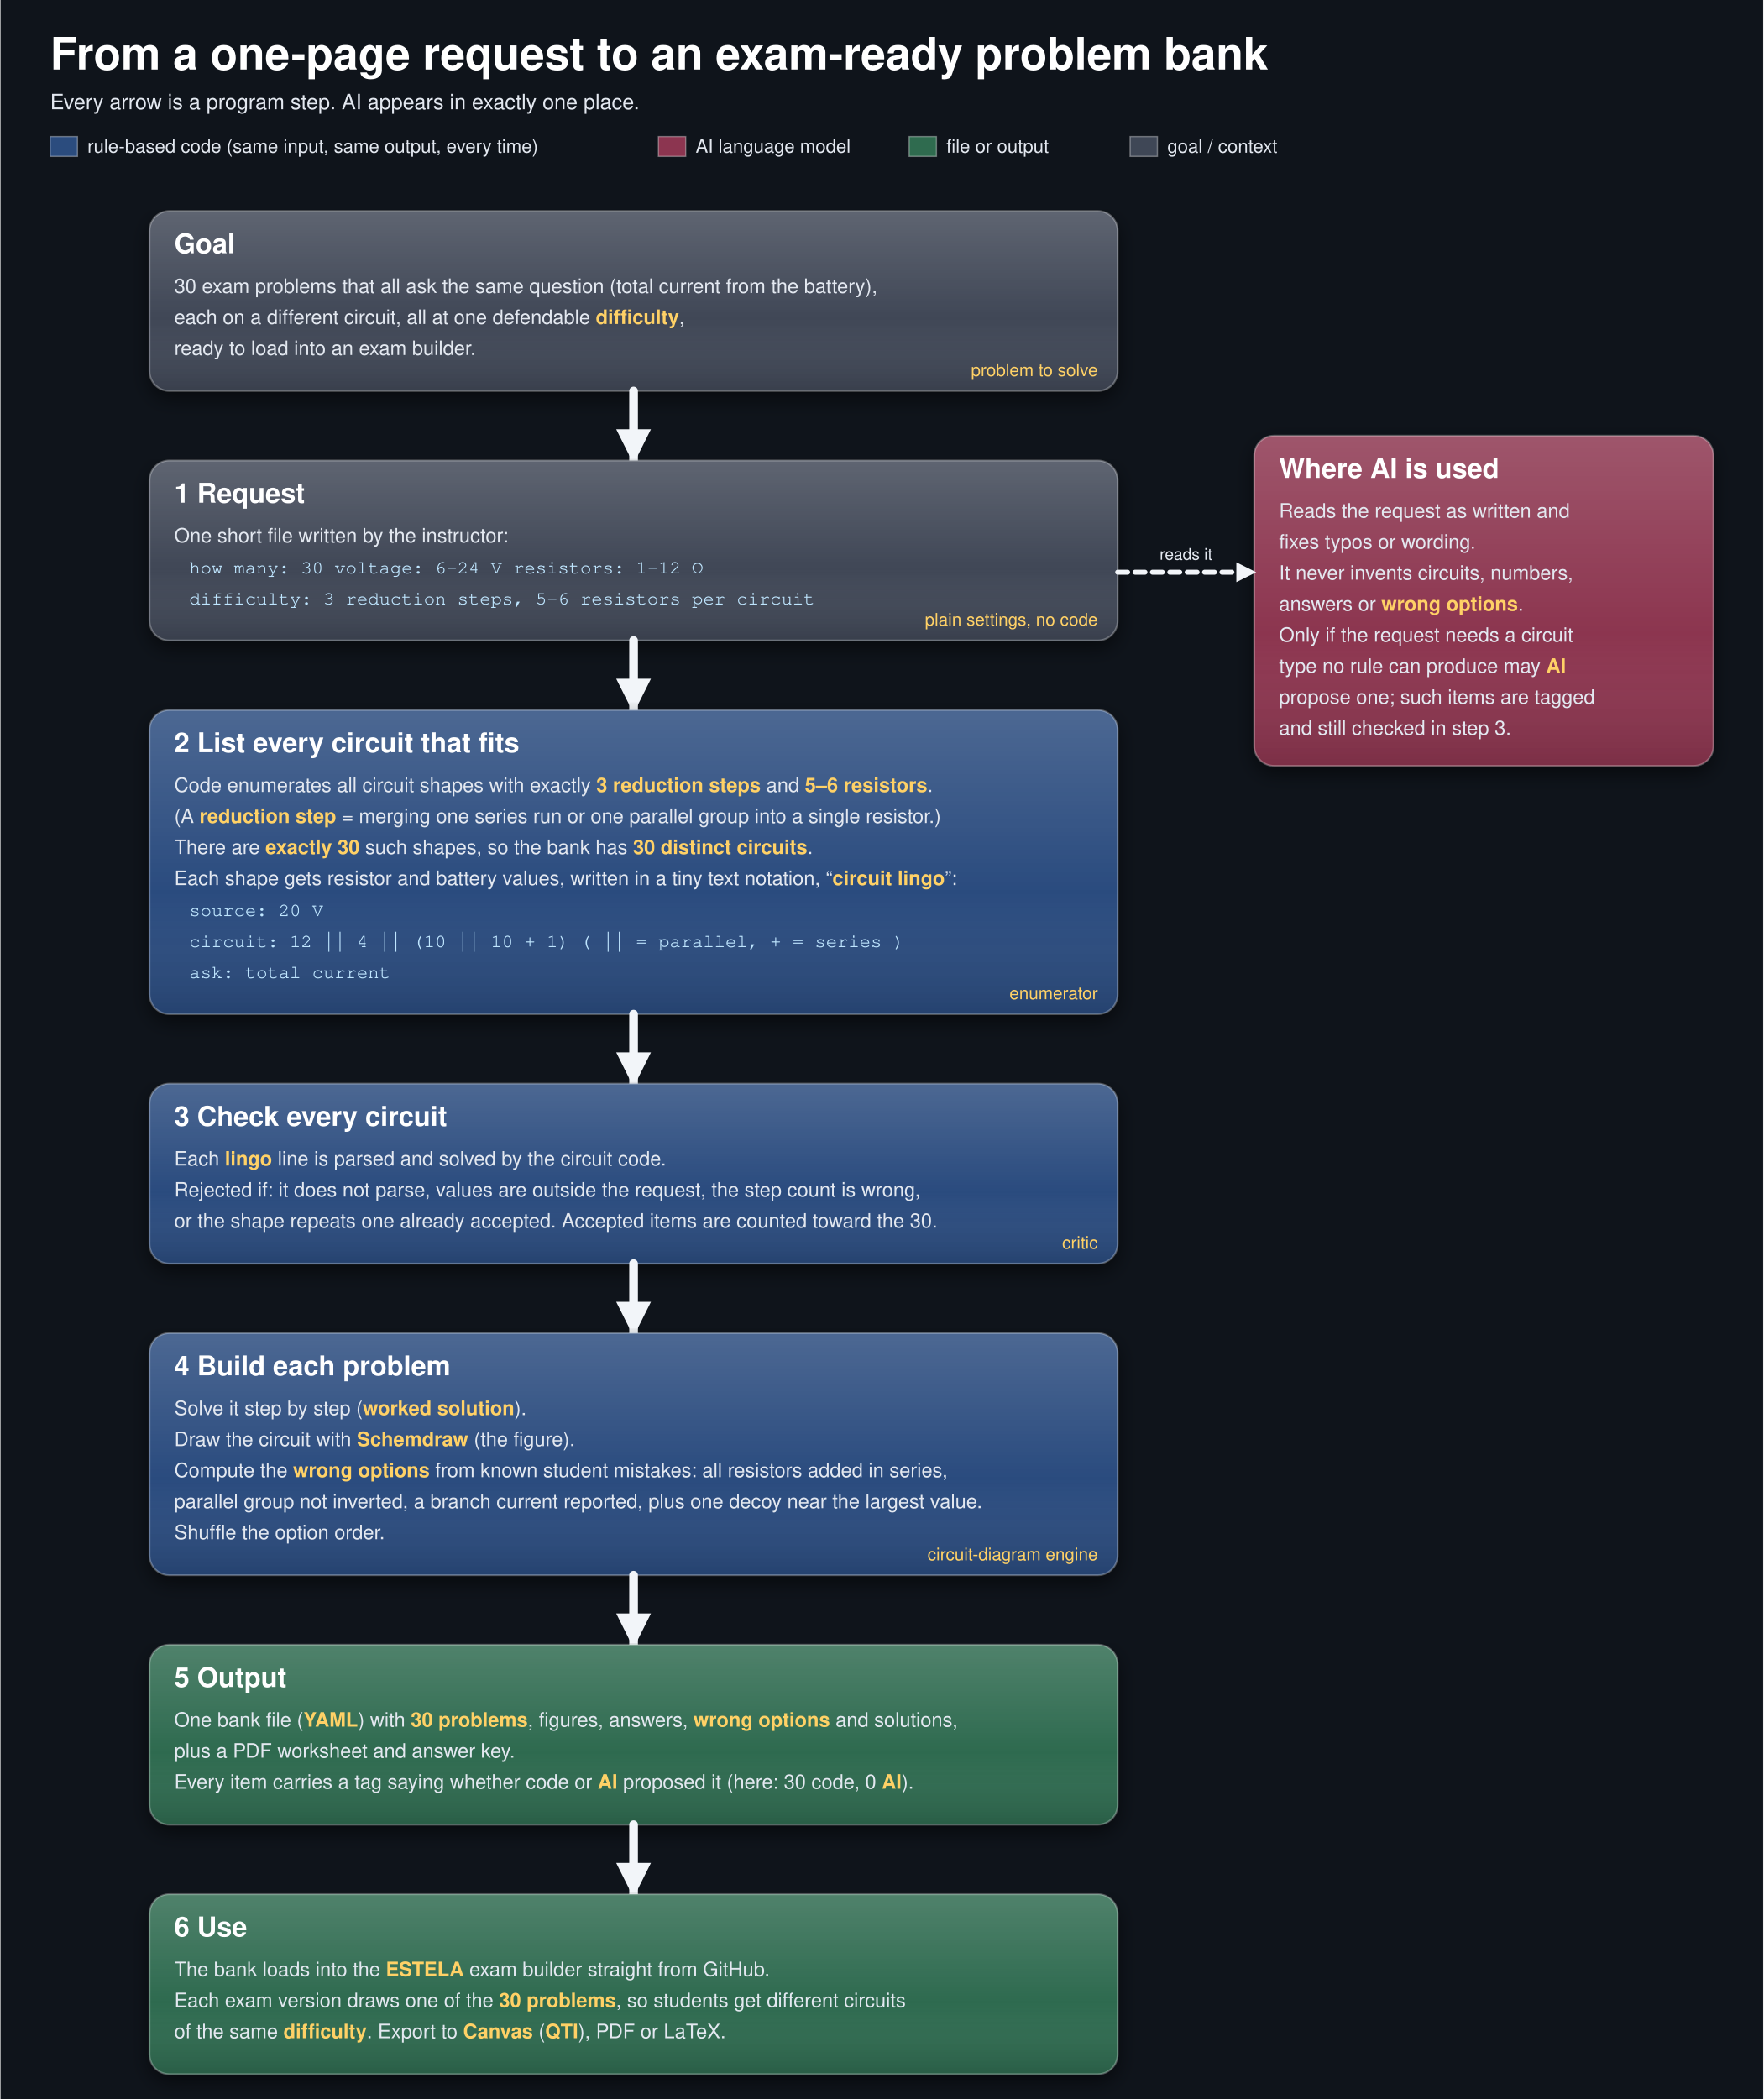
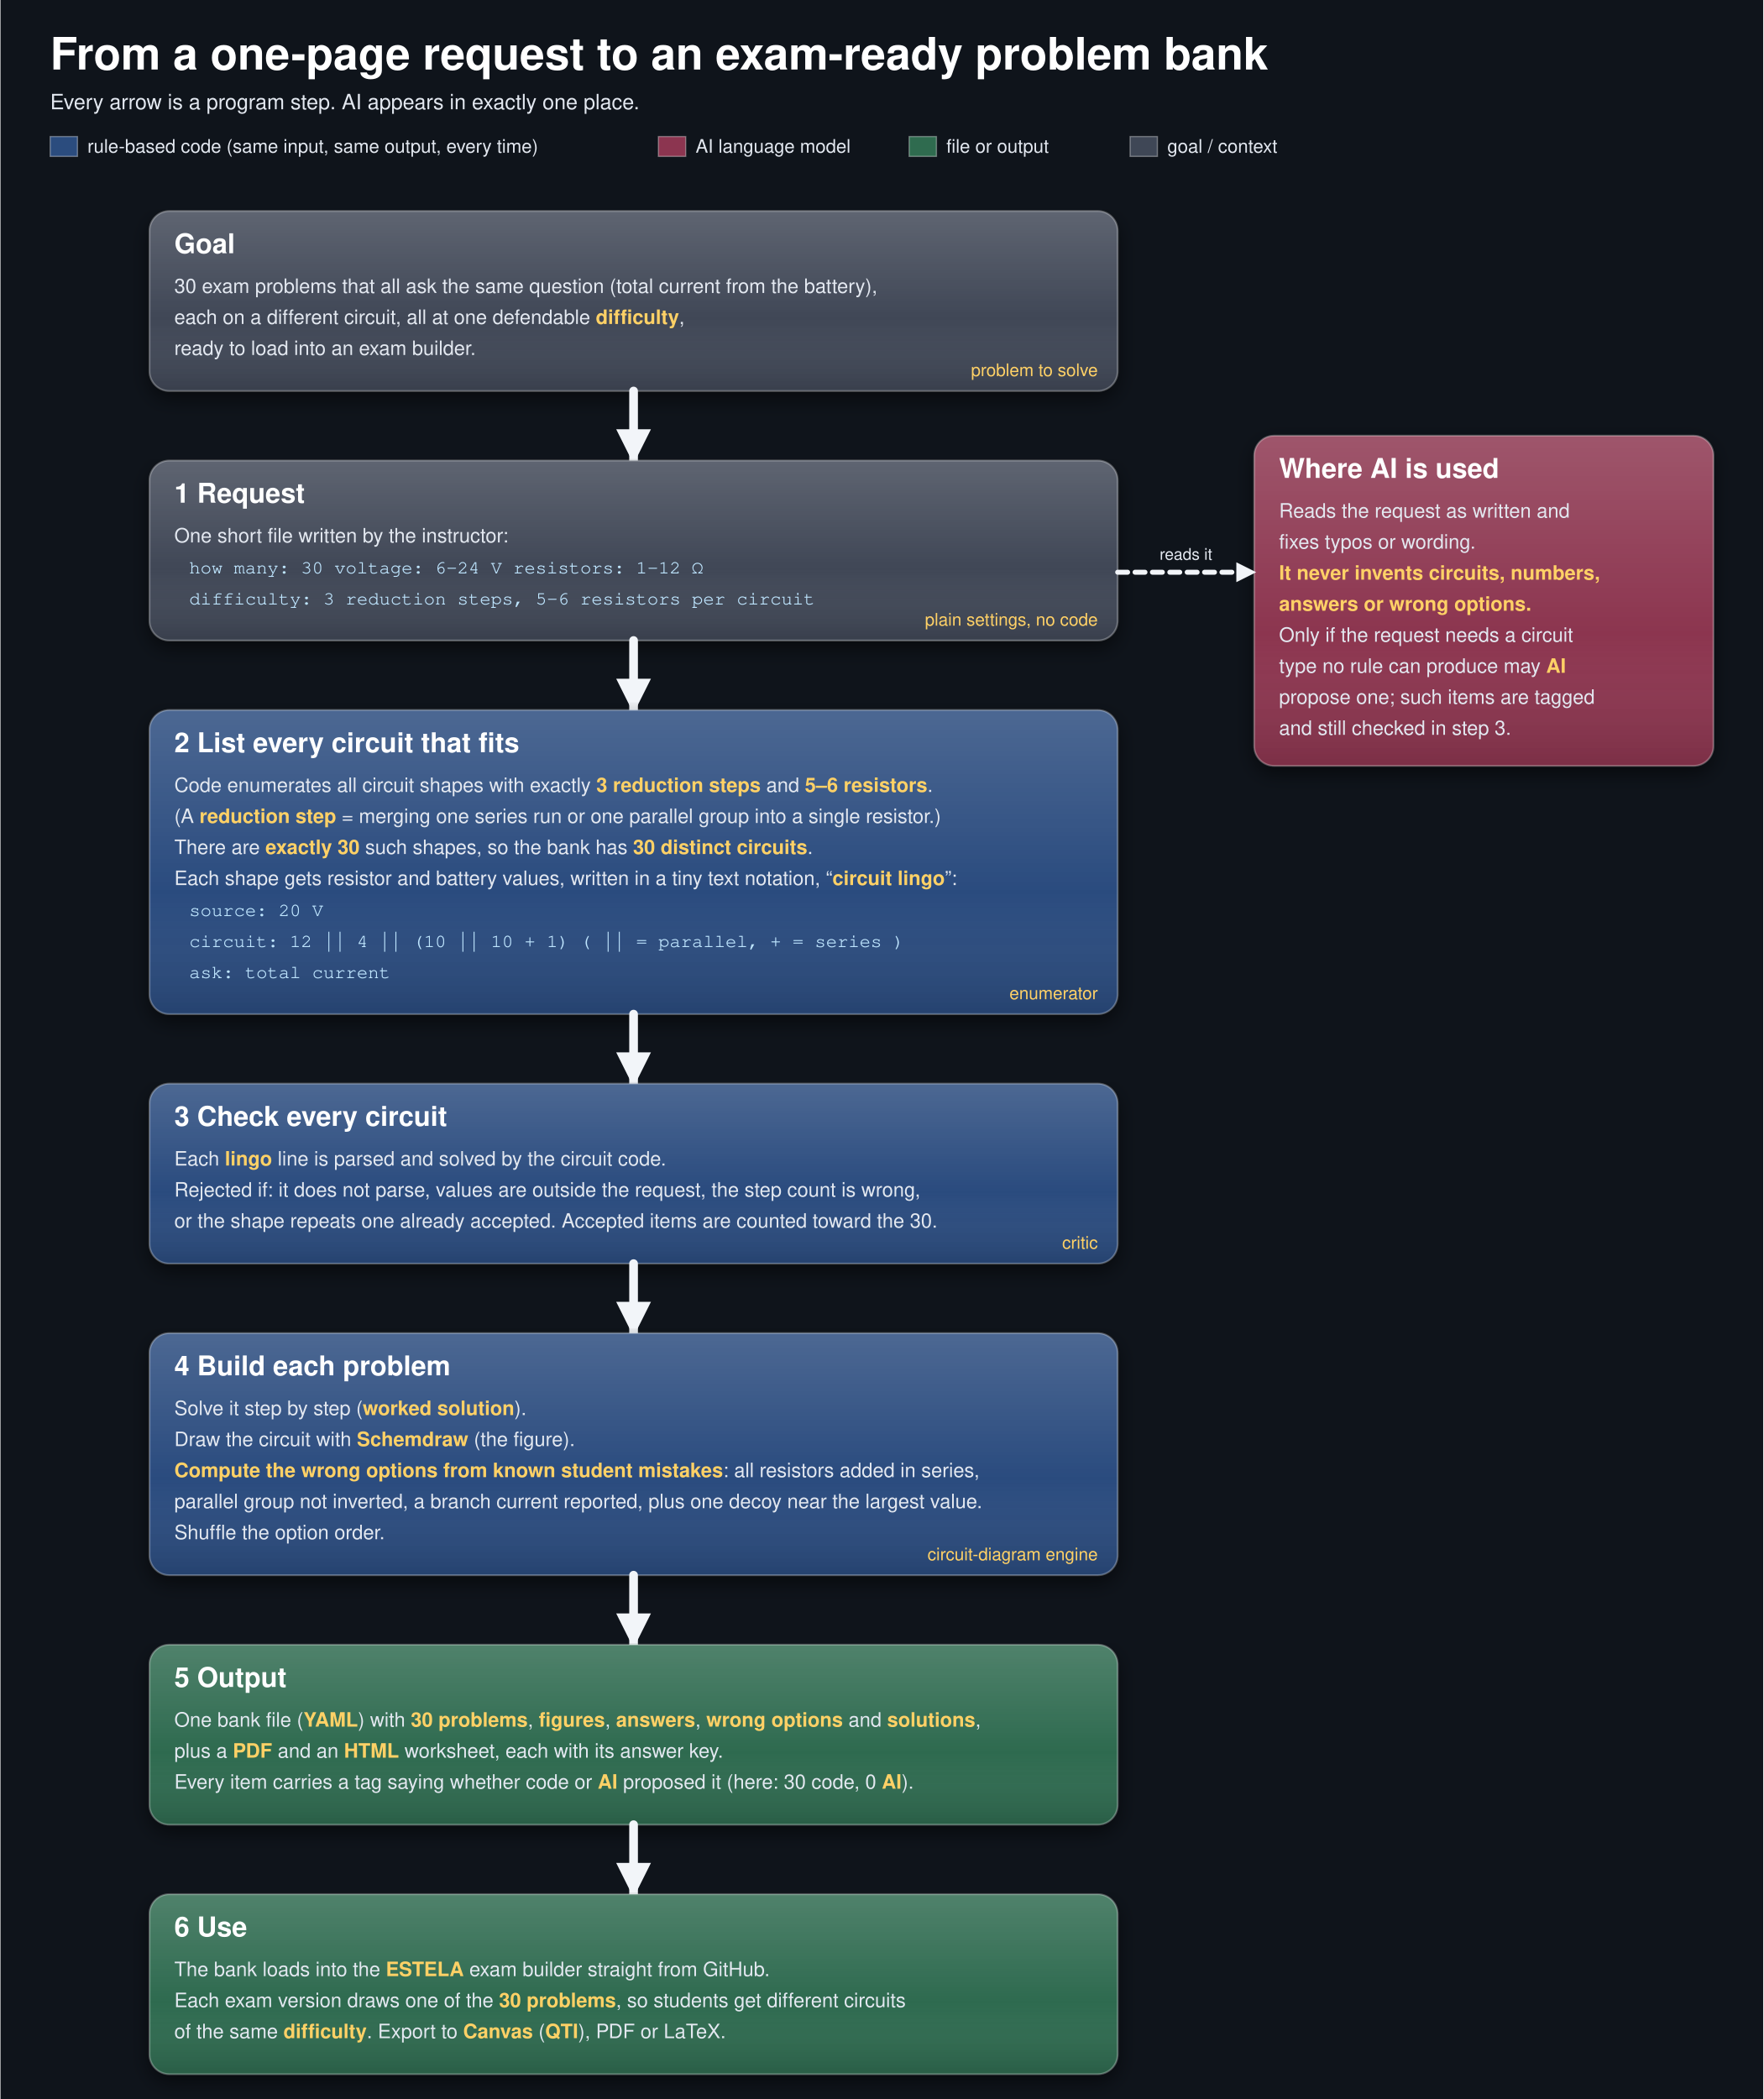
<svg xmlns="http://www.w3.org/2000/svg" width="710" height="845" viewBox="0 0 1420 1691" font-family="Helvetica, Arial, sans-serif">
  <rect width="1420" height="1691" fill="#0F141B" />
  <defs>
    <marker id="a" viewBox="0 0 10 10" refX="9" refY="5" markerWidth="4" markerHeight="4" orient="auto-start-reverse">
      <path d="M0,0 L10,5 L0,10 z" fill="#F2F5F9" />
    </marker>
    <filter id="shadow" x="-5%" y="-5%" width="110%" height="120%">
      <feDropShadow dx="0" dy="6" stdDeviation="8" flood-color="#000" flood-opacity="0.55" />
    </filter>
  </defs>
  <text x="40" y="56" font-size="36" fill="#FFFFFF" text-anchor="start" font-weight="bold" font-family="Helvetica, Arial, sans-serif">From a one-page request to an exam-ready problem bank</text>
  <text x="40" y="88" font-size="17" fill="#E3E8F0" text-anchor="start" font-weight="normal" font-family="Helvetica, Arial, sans-serif">Every arrow is a program step. AI appears in exactly one place.</text>
  <rect x="40" y="110" width="22" height="16" fill="#2B4C7E" stroke="rgba(255,255,255,0.35)" />
  <text x="70" y="123" font-size="15" fill="#E3E8F0" text-anchor="start" font-weight="normal" font-family="Helvetica, Arial, sans-serif">rule-based code (same input, same output, every time)</text>
  <rect x="530.0" y="110" width="22" height="16" fill="#8C3550" stroke="rgba(255,255,255,0.35)" />
  <text x="560.0" y="123" font-size="15" fill="#E3E8F0" text-anchor="start" font-weight="normal" font-family="Helvetica, Arial, sans-serif">AI language model</text>
  <rect x="732.0" y="110" width="22" height="16" fill="#2F6B4F" stroke="rgba(255,255,255,0.35)" />
  <text x="762.0" y="123" font-size="15" fill="#E3E8F0" text-anchor="start" font-weight="normal" font-family="Helvetica, Arial, sans-serif">file or output</text>
  <rect x="910.0" y="110" width="22" height="16" fill="#3F4756" stroke="rgba(255,255,255,0.35)" />
  <text x="940.0" y="123" font-size="15" fill="#E3E8F0" text-anchor="start" font-weight="normal" font-family="Helvetica, Arial, sans-serif">goal / context</text>
  <linearGradient id="g10" x1="0" y1="0" x2="0" y2="1">
    <stop offset="0" stop-color="#FFFFFF" stop-opacity="0.16" />
    <stop offset="0.6" stop-color="#FFFFFF" stop-opacity="0" />
    <stop offset="1" stop-color="#000000" stop-opacity="0.12" />
  </linearGradient>
  <rect x="120" y="170" width="780" height="145" rx="16" fill="#3F4756" filter="url(#shadow)" />
  <rect x="120" y="170" width="780" height="145" rx="16" fill="url(#g10)" stroke="rgba(255,255,255,0.28)" stroke-width="1.5" />
  <text x="140" y="204" font-size="22" fill="#FFFFFF" text-anchor="start" font-weight="bold" font-family="Helvetica, Arial, sans-serif">Goal</text>
  <text x="140" y="236" font-size="16" fill="#E3E8F0" text-anchor="start" font-weight="normal" font-family="Helvetica, Arial, sans-serif">30 exam problems that all ask the same question (total current from the battery),</text>
  <text x="140" y="261" font-size="16" fill="#E3E8F0" text-anchor="start" font-weight="normal" font-family="Helvetica, Arial, sans-serif">each on a different circuit, all at one defendable <tspan fill="#FFD166" font-weight="bold">difficulty</tspan>,</text>
  <text x="140" y="286" font-size="16" fill="#E3E8F0" text-anchor="start" font-weight="normal" font-family="Helvetica, Arial, sans-serif">ready to load into an exam builder.</text>
  <text x="884" y="303" font-size="14" fill="#FFD166" text-anchor="end" font-weight="normal" font-family="Helvetica, Arial, sans-serif">problem to solve</text>
  <path d="M510.0,315 L510.0,371" stroke="#F2F5F9" stroke-width="7" stroke-linecap="round" fill="none" marker-end="url(#a)" />
  <linearGradient id="g19" x1="0" y1="0" x2="0" y2="1">
    <stop offset="0" stop-color="#FFFFFF" stop-opacity="0.16" />
    <stop offset="0.6" stop-color="#FFFFFF" stop-opacity="0" />
    <stop offset="1" stop-color="#000000" stop-opacity="0.12" />
  </linearGradient>
  <rect x="120" y="371" width="780" height="145" rx="16" fill="#3F4756" filter="url(#shadow)" />
  <rect x="120" y="371" width="780" height="145" rx="16" fill="url(#g19)" stroke="rgba(255,255,255,0.28)" stroke-width="1.5" />
  <text x="140" y="405" font-size="22" fill="#FFFFFF" text-anchor="start" font-weight="bold" font-family="Helvetica, Arial, sans-serif">1  Request</text>
  <text x="140" y="437" font-size="16" fill="#E3E8F0" text-anchor="start" font-weight="normal" font-family="Helvetica, Arial, sans-serif">One short file written by the instructor:</text>
  <text x="152" y="462" font-size="15" fill="#BFE6FF" text-anchor="start" font-weight="normal" font-family="Menlo, Courier, monospace">how many: 30   voltage: 6–24 V   resistors: 1–12 Ω</text>
  <text x="152" y="487" font-size="15" fill="#BFE6FF" text-anchor="start" font-weight="normal" font-family="Menlo, Courier, monospace">difficulty: 3 reduction steps, 5–6 resistors per circuit</text>
  <text x="884" y="504" font-size="14" fill="#FFD166" text-anchor="end" font-weight="normal" font-family="Helvetica, Arial, sans-serif">plain settings, no code</text>
  <linearGradient id="g27" x1="0" y1="0" x2="0" y2="1">
    <stop offset="0" stop-color="#FFFFFF" stop-opacity="0.16" />
    <stop offset="0.6" stop-color="#FFFFFF" stop-opacity="0" />
    <stop offset="1" stop-color="#000000" stop-opacity="0.12" />
  </linearGradient>
  <rect x="1010" y="351" width="370" height="266" rx="16" fill="#8C3550" filter="url(#shadow)" />
  <rect x="1010" y="351" width="370" height="266" rx="16" fill="url(#g27)" stroke="rgba(255,255,255,0.28)" stroke-width="1.5" />
  <text x="1030" y="385" font-size="22" fill="#FFFFFF" text-anchor="start" font-weight="bold" font-family="Helvetica, Arial, sans-serif">Where AI is used</text>
  <text x="1030" y="417" font-size="16" fill="#E3E8F0" text-anchor="start" font-weight="normal" font-family="Helvetica, Arial, sans-serif">Reads the request as written and</text>
  <text x="1030" y="442" font-size="16" fill="#E3E8F0" text-anchor="start" font-weight="normal" font-family="Helvetica, Arial, sans-serif">fixes typos or wording.</text>
-   <text x="1030" y="467" font-size="16" fill="#E3E8F0" text-anchor="start" font-weight="normal" font-family="Helvetica, Arial, sans-serif">It never invents circuits, numbers,</text>
-   <text x="1030" y="492" font-size="16" fill="#E3E8F0" text-anchor="start" font-weight="normal" font-family="Helvetica, Arial, sans-serif">answers or <tspan fill="#FFD166" font-weight="bold">wrong options</tspan>.</text>
+   <text x="1030" y="467" font-size="16" fill="#E3E8F0" text-anchor="start" font-weight="normal" font-family="Helvetica, Arial, sans-serif">
+     <tspan fill="#FFD166" font-weight="bold">It never invents circuits, numbers,</tspan>
+   </text>
+   <text x="1030" y="492" font-size="16" fill="#E3E8F0" text-anchor="start" font-weight="normal" font-family="Helvetica, Arial, sans-serif">
+     <tspan fill="#FFD166" font-weight="bold">answers or wrong options.</tspan>
+   </text>
  <text x="1030" y="517" font-size="16" fill="#E3E8F0" text-anchor="start" font-weight="normal" font-family="Helvetica, Arial, sans-serif">Only if the request needs a circuit</text>
  <text x="1030" y="542" font-size="16" fill="#E3E8F0" text-anchor="start" font-weight="normal" font-family="Helvetica, Arial, sans-serif">type no rule can produce may <tspan fill="#FFD166" font-weight="bold">AI</tspan>
  </text>
  <text x="1030" y="567" font-size="16" fill="#E3E8F0" text-anchor="start" font-weight="normal" font-family="Helvetica, Arial, sans-serif">propose one; such items are tagged</text>
  <text x="1030" y="592" font-size="16" fill="#E3E8F0" text-anchor="start" font-weight="normal" font-family="Helvetica, Arial, sans-serif">and still checked in step 3.</text>
  <path d="M900,461 L1010,461" stroke="#F2F5F9" stroke-width="4" stroke-linecap="round" fill="none" marker-end="url(#a)" stroke-dasharray="8,6" />
  <text x="955.0" y="451" font-size="13" fill="#E3E8F0" text-anchor="middle" font-weight="normal" font-family="Helvetica, Arial, sans-serif">reads it</text>
  <path d="M510.0,516 L510.0,572" stroke="#F2F5F9" stroke-width="7" stroke-linecap="round" fill="none" marker-end="url(#a)" />
  <linearGradient id="g42" x1="0" y1="0" x2="0" y2="1">
    <stop offset="0" stop-color="#FFFFFF" stop-opacity="0.16" />
    <stop offset="0.6" stop-color="#FFFFFF" stop-opacity="0" />
    <stop offset="1" stop-color="#000000" stop-opacity="0.12" />
  </linearGradient>
  <rect x="120" y="572" width="780" height="245" rx="16" fill="#2B4C7E" filter="url(#shadow)" />
  <rect x="120" y="572" width="780" height="245" rx="16" fill="url(#g42)" stroke="rgba(255,255,255,0.28)" stroke-width="1.5" />
  <text x="140" y="606" font-size="22" fill="#FFFFFF" text-anchor="start" font-weight="bold" font-family="Helvetica, Arial, sans-serif">2  List every circuit that fits</text>
  <text x="140" y="638" font-size="16" fill="#E3E8F0" text-anchor="start" font-weight="normal" font-family="Helvetica, Arial, sans-serif">Code enumerates all circuit shapes with exactly <tspan fill="#FFD166" font-weight="bold">3 reduction steps</tspan> and <tspan fill="#FFD166" font-weight="bold">5–6 resistors</tspan>.</text>
  <text x="140" y="663" font-size="16" fill="#E3E8F0" text-anchor="start" font-weight="normal" font-family="Helvetica, Arial, sans-serif">(A <tspan fill="#FFD166" font-weight="bold">reduction step</tspan> = merging one series run or one parallel group into a single resistor.)</text>
  <text x="140" y="688" font-size="16" fill="#E3E8F0" text-anchor="start" font-weight="normal" font-family="Helvetica, Arial, sans-serif">There are <tspan fill="#FFD166" font-weight="bold">exactly 30</tspan> such shapes, so the bank has <tspan fill="#FFD166" font-weight="bold">30 distinct circuits</tspan>.</text>
  <text x="140" y="713" font-size="16" fill="#E3E8F0" text-anchor="start" font-weight="normal" font-family="Helvetica, Arial, sans-serif">Each shape gets resistor and battery values, written in a tiny text notation, “<tspan fill="#FFD166" font-weight="bold">circuit lingo</tspan>”:</text>
  <text x="152" y="738" font-size="15" fill="#BFE6FF" text-anchor="start" font-weight="normal" font-family="Menlo, Courier, monospace">source: 20 V</text>
  <text x="152" y="763" font-size="15" fill="#BFE6FF" text-anchor="start" font-weight="normal" font-family="Menlo, Courier, monospace">circuit: 12 || 4 || (10 || 10 + 1)      ( || = parallel, + = series )</text>
  <text x="152" y="788" font-size="15" fill="#BFE6FF" text-anchor="start" font-weight="normal" font-family="Menlo, Courier, monospace">ask: total current</text>
  <text x="884" y="805" font-size="14" fill="#FFD166" text-anchor="end" font-weight="normal" font-family="Helvetica, Arial, sans-serif">enumerator</text>
  <path d="M510.0,817 L510.0,873" stroke="#F2F5F9" stroke-width="7" stroke-linecap="round" fill="none" marker-end="url(#a)" />
  <linearGradient id="g55" x1="0" y1="0" x2="0" y2="1">
    <stop offset="0" stop-color="#FFFFFF" stop-opacity="0.16" />
    <stop offset="0.6" stop-color="#FFFFFF" stop-opacity="0" />
    <stop offset="1" stop-color="#000000" stop-opacity="0.12" />
  </linearGradient>
  <rect x="120" y="873" width="780" height="145" rx="16" fill="#2B4C7E" filter="url(#shadow)" />
  <rect x="120" y="873" width="780" height="145" rx="16" fill="url(#g55)" stroke="rgba(255,255,255,0.28)" stroke-width="1.5" />
  <text x="140" y="907" font-size="22" fill="#FFFFFF" text-anchor="start" font-weight="bold" font-family="Helvetica, Arial, sans-serif">3  Check every circuit</text>
  <text x="140" y="939" font-size="16" fill="#E3E8F0" text-anchor="start" font-weight="normal" font-family="Helvetica, Arial, sans-serif">Each <tspan fill="#FFD166" font-weight="bold">lingo</tspan> line is parsed and solved by the circuit code.</text>
  <text x="140" y="964" font-size="16" fill="#E3E8F0" text-anchor="start" font-weight="normal" font-family="Helvetica, Arial, sans-serif">Rejected if: it does not parse, values are outside the request, the step count is wrong,</text>
  <text x="140" y="989" font-size="16" fill="#E3E8F0" text-anchor="start" font-weight="normal" font-family="Helvetica, Arial, sans-serif">or the shape repeats one already accepted.  Accepted items are counted toward the 30.</text>
  <text x="884" y="1006" font-size="14" fill="#FFD166" text-anchor="end" font-weight="normal" font-family="Helvetica, Arial, sans-serif">critic</text>
  <path d="M510.0,1018 L510.0,1074" stroke="#F2F5F9" stroke-width="7" stroke-linecap="round" fill="none" marker-end="url(#a)" />
  <linearGradient id="g64" x1="0" y1="0" x2="0" y2="1">
    <stop offset="0" stop-color="#FFFFFF" stop-opacity="0.16" />
    <stop offset="0.6" stop-color="#FFFFFF" stop-opacity="0" />
    <stop offset="1" stop-color="#000000" stop-opacity="0.12" />
  </linearGradient>
  <rect x="120" y="1074" width="780" height="195" rx="16" fill="#2B4C7E" filter="url(#shadow)" />
  <rect x="120" y="1074" width="780" height="195" rx="16" fill="url(#g64)" stroke="rgba(255,255,255,0.28)" stroke-width="1.5" />
  <text x="140" y="1108" font-size="22" fill="#FFFFFF" text-anchor="start" font-weight="bold" font-family="Helvetica, Arial, sans-serif">4  Build each problem</text>
  <text x="140" y="1140" font-size="16" fill="#E3E8F0" text-anchor="start" font-weight="normal" font-family="Helvetica, Arial, sans-serif">Solve it step by step (<tspan fill="#FFD166" font-weight="bold">worked solution</tspan>).</text>
  <text x="140" y="1165" font-size="16" fill="#E3E8F0" text-anchor="start" font-weight="normal" font-family="Helvetica, Arial, sans-serif">Draw the circuit with <tspan fill="#FFD166" font-weight="bold">Schemdraw</tspan> (the figure).</text>
-   <text x="140" y="1190" font-size="16" fill="#E3E8F0" text-anchor="start" font-weight="normal" font-family="Helvetica, Arial, sans-serif">Compute the <tspan fill="#FFD166" font-weight="bold">wrong options</tspan> from known student mistakes: all resistors added in series,</text>
+   <text x="140" y="1190" font-size="16" fill="#E3E8F0" text-anchor="start" font-weight="normal" font-family="Helvetica, Arial, sans-serif">
+     <tspan fill="#FFD166" font-weight="bold">Compute the wrong options from known student mistakes</tspan>: all resistors added in series,</text>
  <text x="140" y="1215" font-size="16" fill="#E3E8F0" text-anchor="start" font-weight="normal" font-family="Helvetica, Arial, sans-serif">parallel group not inverted, a branch current reported, plus one decoy near the largest value.</text>
  <text x="140" y="1240" font-size="16" fill="#E3E8F0" text-anchor="start" font-weight="normal" font-family="Helvetica, Arial, sans-serif">Shuffle the option order.</text>
  <text x="884" y="1257" font-size="14" fill="#FFD166" text-anchor="end" font-weight="normal" font-family="Helvetica, Arial, sans-serif">circuit-diagram engine</text>
  <path d="M510.0,1269 L510.0,1325" stroke="#F2F5F9" stroke-width="7" stroke-linecap="round" fill="none" marker-end="url(#a)" />
  <linearGradient id="g75" x1="0" y1="0" x2="0" y2="1">
    <stop offset="0" stop-color="#FFFFFF" stop-opacity="0.16" />
    <stop offset="0.6" stop-color="#FFFFFF" stop-opacity="0" />
    <stop offset="1" stop-color="#000000" stop-opacity="0.12" />
  </linearGradient>
  <rect x="120" y="1325" width="780" height="145" rx="16" fill="#2F6B4F" filter="url(#shadow)" />
  <rect x="120" y="1325" width="780" height="145" rx="16" fill="url(#g75)" stroke="rgba(255,255,255,0.28)" stroke-width="1.5" />
  <text x="140" y="1359" font-size="22" fill="#FFFFFF" text-anchor="start" font-weight="bold" font-family="Helvetica, Arial, sans-serif">5  Output</text>
-   <text x="140" y="1391" font-size="16" fill="#E3E8F0" text-anchor="start" font-weight="normal" font-family="Helvetica, Arial, sans-serif">One bank file (<tspan fill="#FFD166" font-weight="bold">YAML</tspan>) with <tspan fill="#FFD166" font-weight="bold">30 problems</tspan>, figures, answers, <tspan fill="#FFD166" font-weight="bold">wrong options</tspan> and solutions,</text>
-   <text x="140" y="1416" font-size="16" fill="#E3E8F0" text-anchor="start" font-weight="normal" font-family="Helvetica, Arial, sans-serif">plus a PDF worksheet and answer key.</text>
+   <text x="140" y="1391" font-size="16" fill="#E3E8F0" text-anchor="start" font-weight="normal" font-family="Helvetica, Arial, sans-serif">One bank file (<tspan fill="#FFD166" font-weight="bold">YAML</tspan>) with <tspan fill="#FFD166" font-weight="bold">30 problems</tspan>, <tspan fill="#FFD166" font-weight="bold">figures</tspan>, <tspan fill="#FFD166" font-weight="bold">answers</tspan>, <tspan fill="#FFD166" font-weight="bold">wrong options</tspan> and <tspan fill="#FFD166" font-weight="bold">solutions</tspan>,</text>
+   <text x="140" y="1416" font-size="16" fill="#E3E8F0" text-anchor="start" font-weight="normal" font-family="Helvetica, Arial, sans-serif">plus a <tspan fill="#FFD166" font-weight="bold">PDF</tspan> and an <tspan fill="#FFD166" font-weight="bold">HTML</tspan> worksheet, each with its answer key.</text>
  <text x="140" y="1441" font-size="16" fill="#E3E8F0" text-anchor="start" font-weight="normal" font-family="Helvetica, Arial, sans-serif">Every item carries a tag saying whether code or <tspan fill="#FFD166" font-weight="bold">AI</tspan> proposed it (here: 30 code, 0 <tspan fill="#FFD166" font-weight="bold">AI</tspan>).</text>
  <path d="M510.0,1470 L510.0,1526" stroke="#F2F5F9" stroke-width="7" stroke-linecap="round" fill="none" marker-end="url(#a)" />
  <linearGradient id="g83" x1="0" y1="0" x2="0" y2="1">
    <stop offset="0" stop-color="#FFFFFF" stop-opacity="0.16" />
    <stop offset="0.6" stop-color="#FFFFFF" stop-opacity="0" />
    <stop offset="1" stop-color="#000000" stop-opacity="0.12" />
  </linearGradient>
  <rect x="120" y="1526" width="780" height="145" rx="16" fill="#2F6B4F" filter="url(#shadow)" />
  <rect x="120" y="1526" width="780" height="145" rx="16" fill="url(#g83)" stroke="rgba(255,255,255,0.28)" stroke-width="1.5" />
  <text x="140" y="1560" font-size="22" fill="#FFFFFF" text-anchor="start" font-weight="bold" font-family="Helvetica, Arial, sans-serif">6  Use</text>
  <text x="140" y="1592" font-size="16" fill="#E3E8F0" text-anchor="start" font-weight="normal" font-family="Helvetica, Arial, sans-serif">The bank loads into the <tspan fill="#FFD166" font-weight="bold">ESTELA</tspan> exam builder straight from GitHub.</text>
  <text x="140" y="1617" font-size="16" fill="#E3E8F0" text-anchor="start" font-weight="normal" font-family="Helvetica, Arial, sans-serif">Each exam version draws one of the <tspan fill="#FFD166" font-weight="bold">30 problems</tspan>, so students get different circuits</text>
  <text x="140" y="1642" font-size="16" fill="#E3E8F0" text-anchor="start" font-weight="normal" font-family="Helvetica, Arial, sans-serif">of the same <tspan fill="#FFD166" font-weight="bold">difficulty</tspan>.  Export to <tspan fill="#FFD166" font-weight="bold">Canvas</tspan> (<tspan fill="#FFD166" font-weight="bold">QTI</tspan>), PDF or LaTeX.</text>
</svg>
